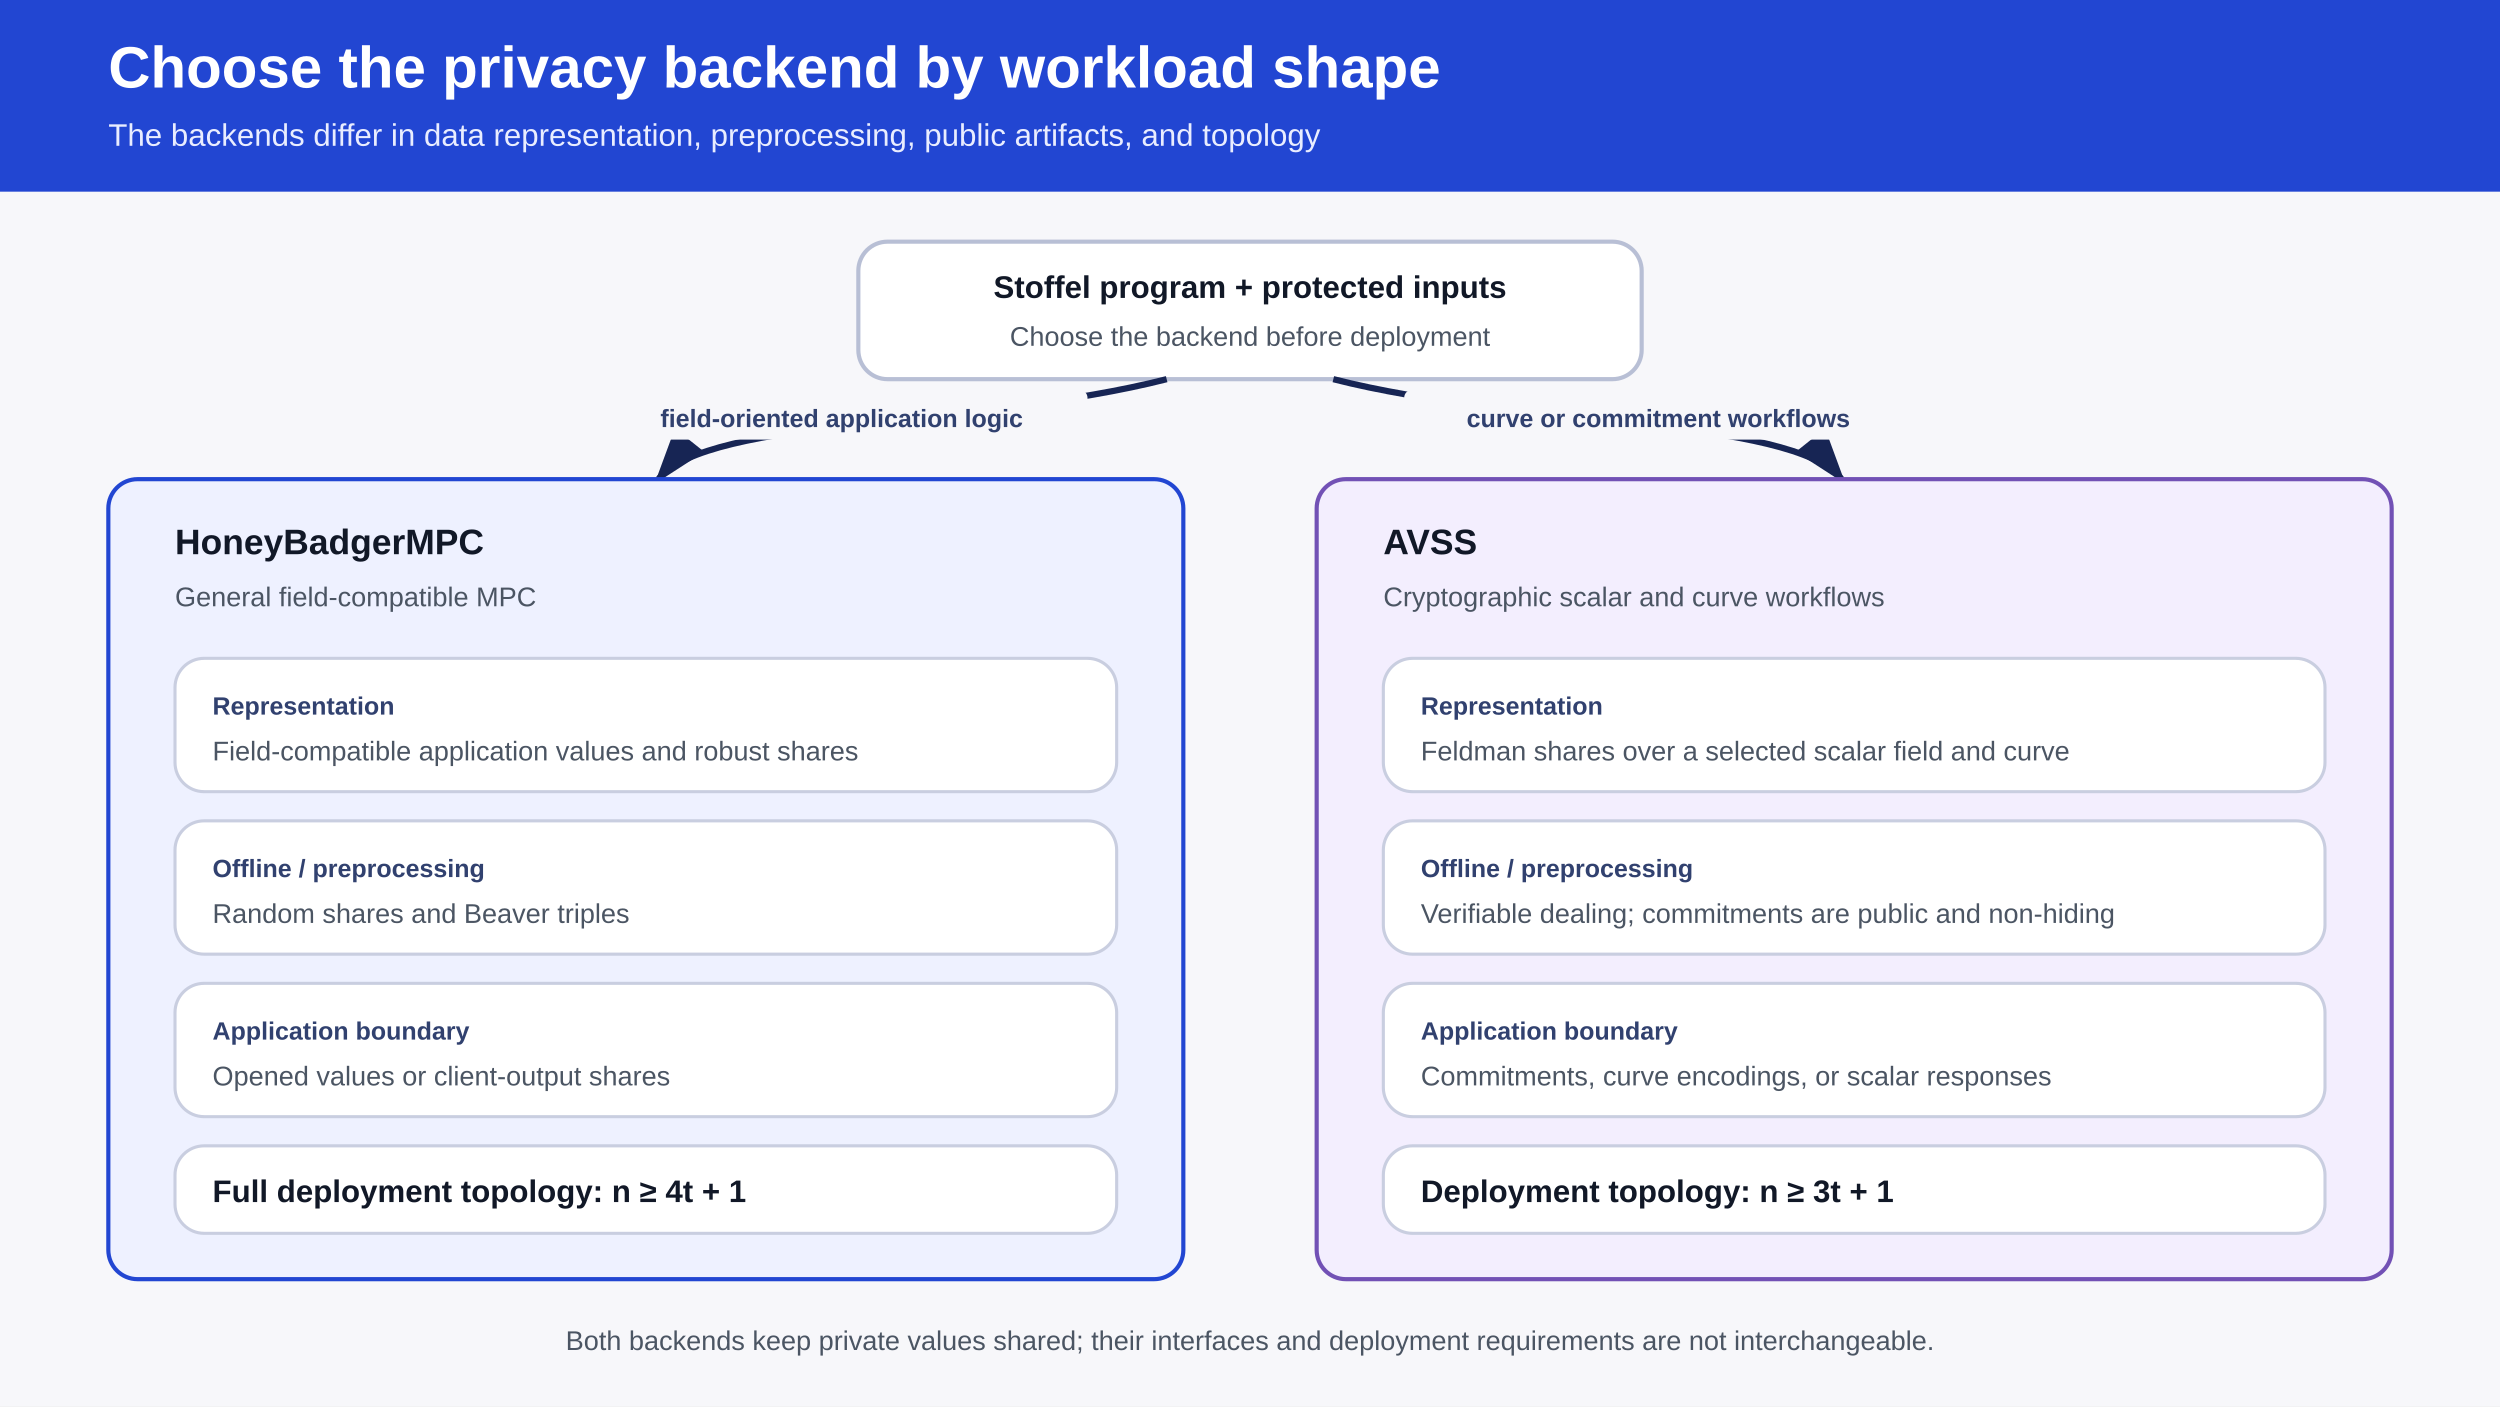
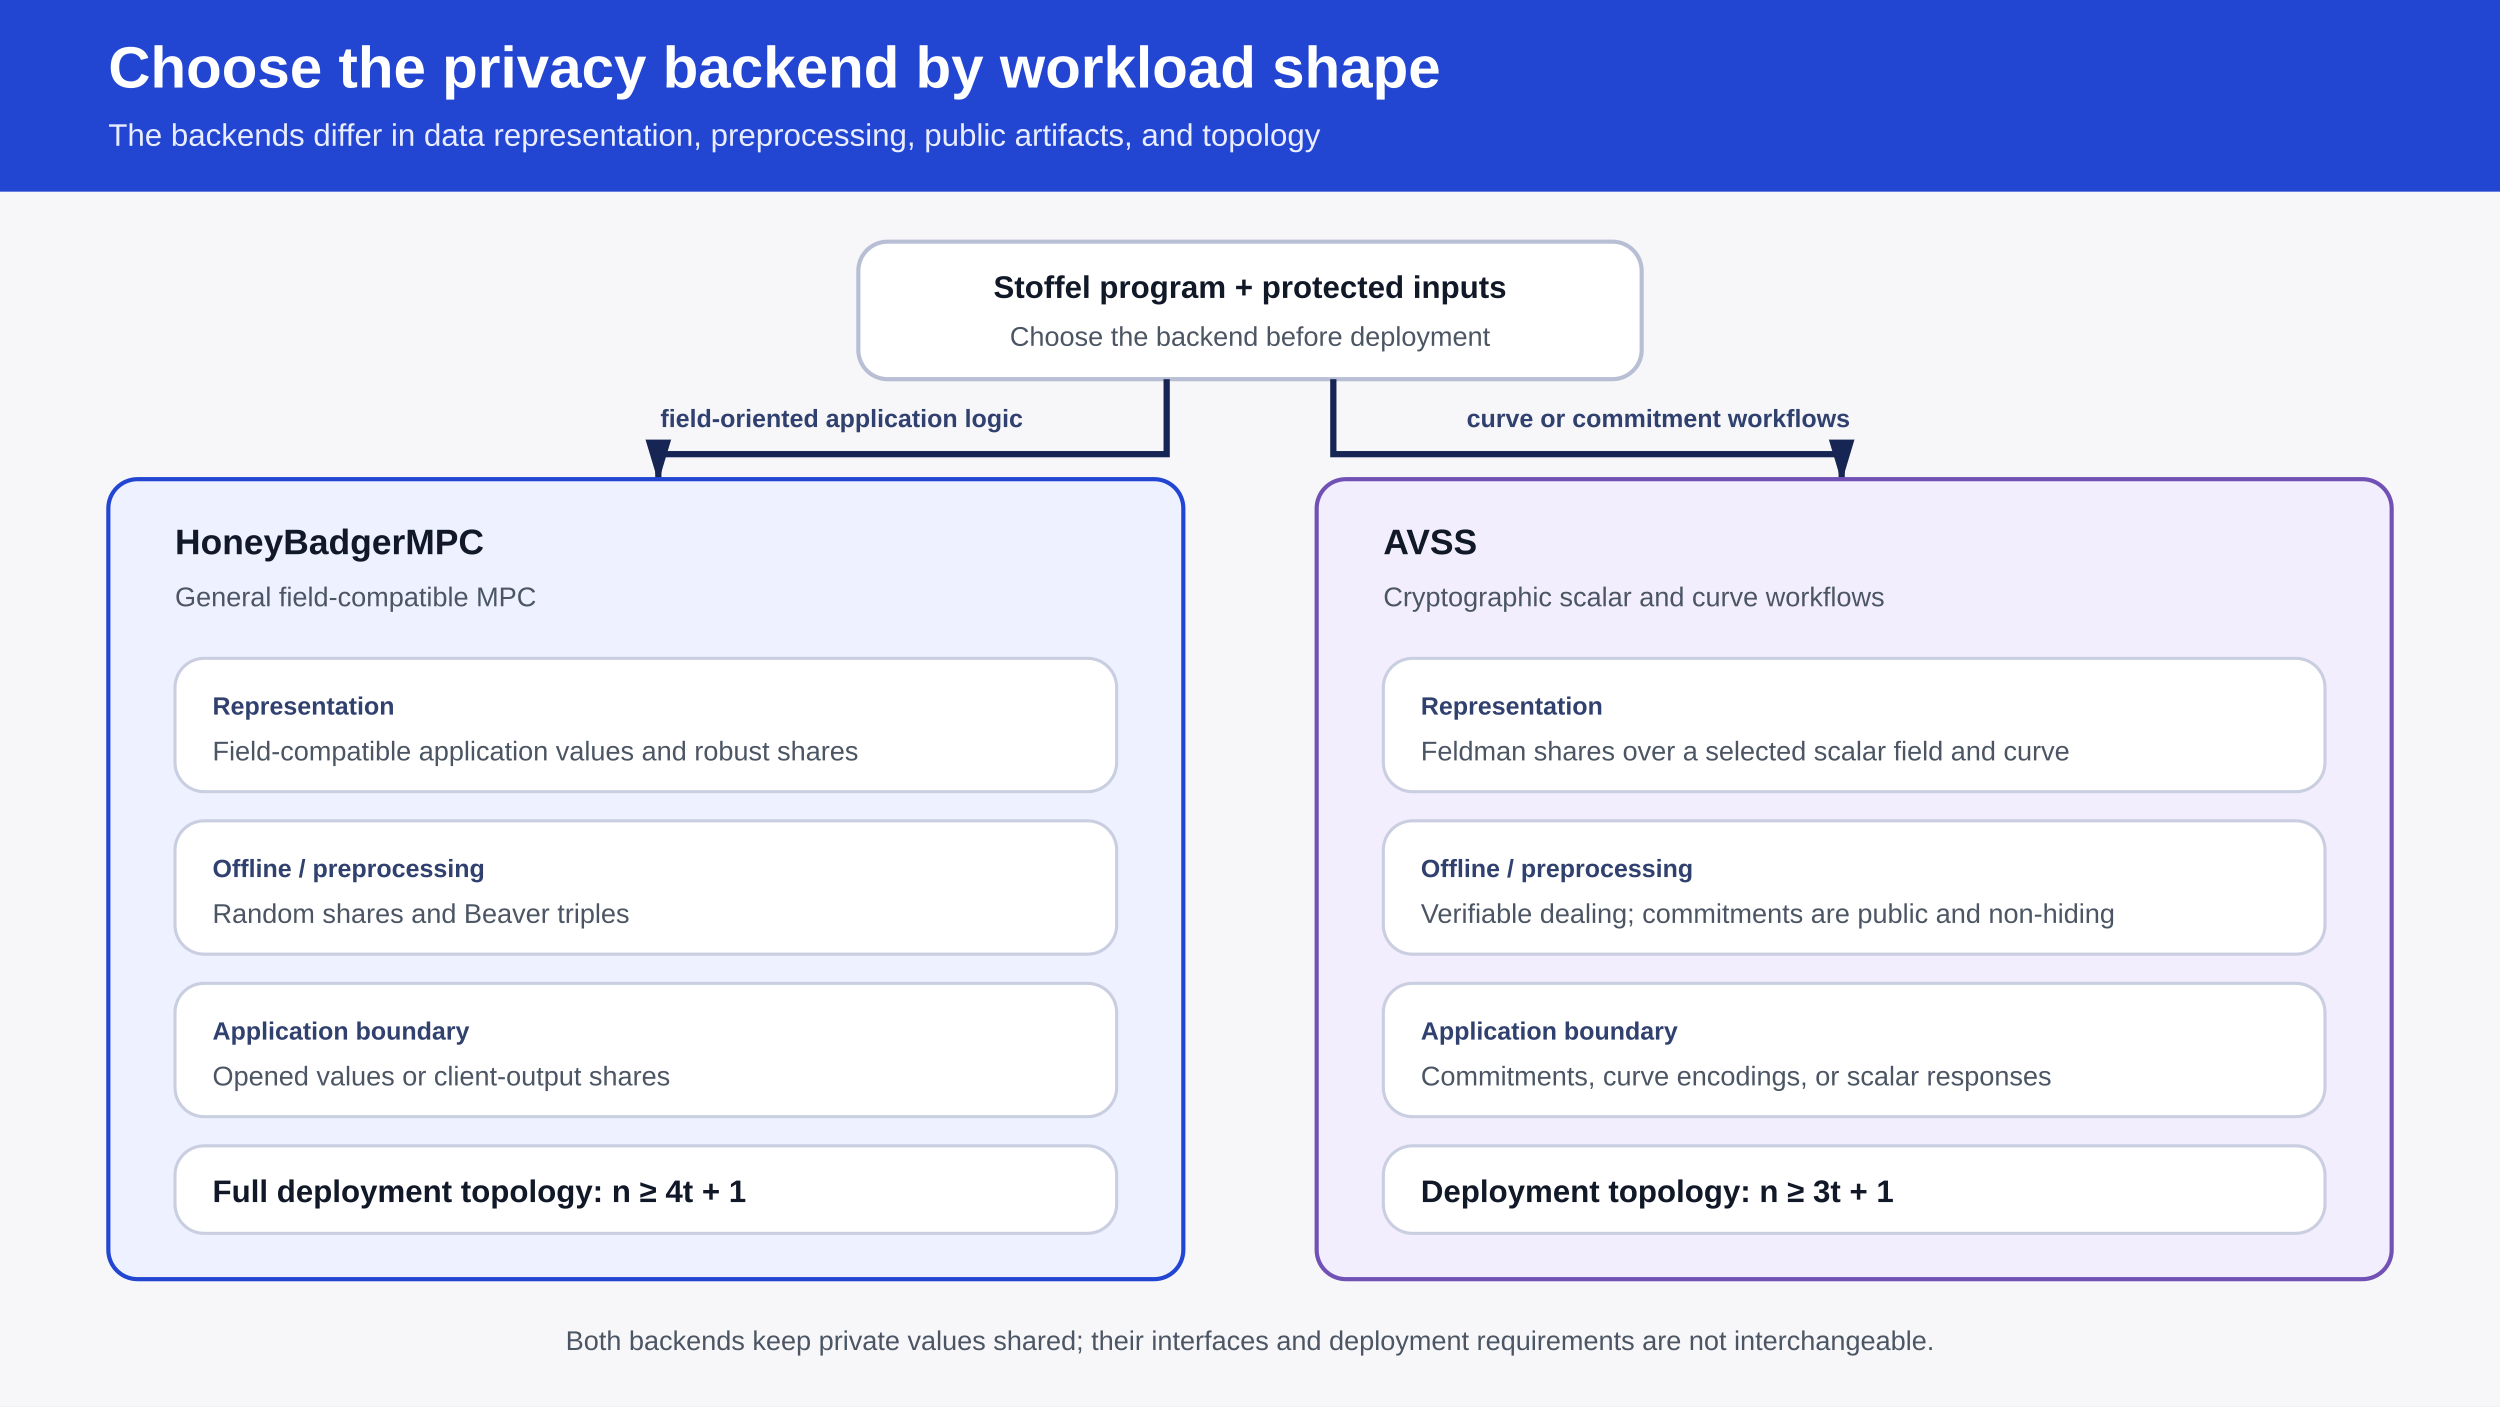
<svg xmlns="http://www.w3.org/2000/svg" width="1200" height="675" viewBox="0 0 1200 675" role="img" aria-labelledby="title desc">
  <defs>
    <style>
  .bg { fill: #f7f7fa; }
  .header { fill: #2246d2; }
  .zone { fill: #ffffff; stroke: #7f8bb3; stroke-width: 2; stroke-dasharray: 8 7; }
  .card { fill: #ffffff; stroke: #b8bfd5; stroke-width: 2; }
  .private { fill: #fff4d6; stroke: #d89a16; stroke-width: 2; }
  .party { fill: #2246d2; stroke: #15319b; stroke-width: 2; }
  .output { fill: #e9f7f2; stroke: #16836d; stroke-width: 2; }
  .hb { fill: #eef1ff; stroke: #2246d2; stroke-width: 2; }
  .avss { fill: #f3eefe; stroke: #7251b5; stroke-width: 2; }
  .phase { fill: #ffffff; stroke: #c9cee0; stroke-width: 1.5; }
  .label-chip { fill: #f7f7fa; }
  .title { font: 700 28px Arial, sans-serif; fill: #ffffff; }
  .subtitle { font: 400 15px Arial, sans-serif; fill: #e9edff; }
  .zone-title { font: 700 17px Arial, sans-serif; fill: #111827; }
  .body { font: 600 15px Arial, sans-serif; fill: #111827; }
  .small { font: 400 13px Arial, sans-serif; fill: #4b5563; }
  .party-title { font: 700 15px Arial, sans-serif; fill: #ffffff; }
  .party-sub { font: 400 12px Arial, sans-serif; fill: #ffffff; }
  .label { font: 700 12px Arial, sans-serif; fill: #31416f; }
  .arrow { fill: none; stroke: #172554; stroke-width: 3; marker-end: url(#arrow); }
  .share-arrow { fill: none; stroke: #2246d2; stroke-width: 2.5; marker-end: url(#blue-arrow); }
  .control-arrow { fill: none; stroke: #596784; stroke-width: 2.5; stroke-dasharray: 7 6; marker-end: url(#arrow); }
</style>
-     <marker id="arrow" markerWidth="10" markerHeight="10" refX="8" refY="3" orient="auto" markerUnits="strokeWidth">
-       <path d="M0,0 L0,6 L9,3 z" fill="#172554" />
+     <marker id="arrow" markerWidth="10" markerHeight="6" viewBox="0 0 10 6" refX="9.5" refY="3" orient="auto" markerUnits="strokeWidth">
+       <path d="M0,0 L10,3 L0,6 Z" fill="#172554" />
    </marker>
-     <marker id="blue-arrow" markerWidth="10" markerHeight="10" refX="8" refY="3" orient="auto" markerUnits="strokeWidth">
-       <path d="M0,0 L0,6 L9,3 z" fill="#2246d2" />
+     <marker id="blue-arrow" markerWidth="10" markerHeight="6" viewBox="0 0 10 6" refX="9.5" refY="3" orient="auto" markerUnits="strokeWidth">
+       <path d="M0,0 L10,3 L0,6 Z" fill="#2246d2" />
    </marker>
  </defs>
  <rect x="0" y="0" width="1200" height="675" rx="0" class="bg" />
  <rect x="0" y="0" width="1200" height="92" rx="0" class="header" />
  <text x="52" y="42" class="title" text-anchor="start">Choose the privacy backend by workload shape</text>
  <text x="52" y="70" class="subtitle" text-anchor="start">The backends differ in data representation, preprocessing, public artifacts, and topology</text>
  <rect x="412" y="116" width="376" height="66" rx="14" class="card" />
  <text x="600" y="143" class="body" text-anchor="middle">Stoffel program + protected inputs</text>
  <text x="600" y="166" class="small" text-anchor="middle">Choose the backend before deployment</text>
-   <path d="M560 182 C470 205, 340 200, 316 230" class="arrow" />
-   <path d="M640 182 C730 205, 860 200, 884 230" class="arrow" />
+   <path d="M560 182 L560 218 L316 218 L316 230" class="arrow" />
+   <path d="M640 182 L640 218 L884 218 L884 230" class="arrow" />
  <rect x="286" y="187" width="236" height="24" rx="4" class="label-chip" />
  <rect x="674" y="187" width="244" height="24" rx="4" class="label-chip" />
  <text x="404" y="205" class="label" text-anchor="middle">field-oriented application logic</text>
  <text x="796" y="205" class="label" text-anchor="middle">curve or commitment workflows</text>
  <rect x="52" y="230" width="516" height="384" rx="14" class="hb" />
  <text x="84" y="266" class="zone-title" text-anchor="start">HoneyBadgerMPC</text>
  <text x="84" y="291" class="small" text-anchor="start">General field-compatible MPC</text>
  <rect x="84" y="316" width="452" height="64" rx="14" class="phase" />
  <text x="102" y="343" class="label" text-anchor="start">Representation</text>
  <text x="102" y="365" class="small" text-anchor="start">Field-compatible application values and robust shares</text>
  <rect x="84" y="394" width="452" height="64" rx="14" class="phase" />
  <text x="102" y="421" class="label" text-anchor="start">Offline / preprocessing</text>
  <text x="102" y="443" class="small" text-anchor="start">Random shares and Beaver triples</text>
  <rect x="84" y="472" width="452" height="64" rx="14" class="phase" />
  <text x="102" y="499" class="label" text-anchor="start">Application boundary</text>
  <text x="102" y="521" class="small" text-anchor="start">Opened values or client-output shares</text>
  <rect x="84" y="550" width="452" height="42" rx="14" class="phase" />
  <text x="102" y="577" class="body" text-anchor="start">Full deployment topology: n ≥ 4t + 1</text>
  <rect x="632" y="230" width="516" height="384" rx="14" class="avss" />
  <text x="664" y="266" class="zone-title" text-anchor="start">AVSS</text>
  <text x="664" y="291" class="small" text-anchor="start">Cryptographic scalar and curve workflows</text>
  <rect x="664" y="316" width="452" height="64" rx="14" class="phase" />
  <text x="682" y="343" class="label" text-anchor="start">Representation</text>
  <text x="682" y="365" class="small" text-anchor="start">Feldman shares over a selected scalar field and curve</text>
  <rect x="664" y="394" width="452" height="64" rx="14" class="phase" />
  <text x="682" y="421" class="label" text-anchor="start">Offline / preprocessing</text>
  <text x="682" y="443" class="small" text-anchor="start">Verifiable dealing; commitments are public and non-hiding</text>
  <rect x="664" y="472" width="452" height="64" rx="14" class="phase" />
  <text x="682" y="499" class="label" text-anchor="start">Application boundary</text>
  <text x="682" y="521" class="small" text-anchor="start">Commitments, curve encodings, or scalar responses</text>
  <rect x="664" y="550" width="452" height="42" rx="14" class="phase" />
  <text x="682" y="577" class="body" text-anchor="start">Deployment topology: n ≥ 3t + 1</text>
  <text x="600" y="648" class="small" text-anchor="middle">Both backends keep private values shared; their interfaces and deployment requirements are not interchangeable.</text>
</svg>
